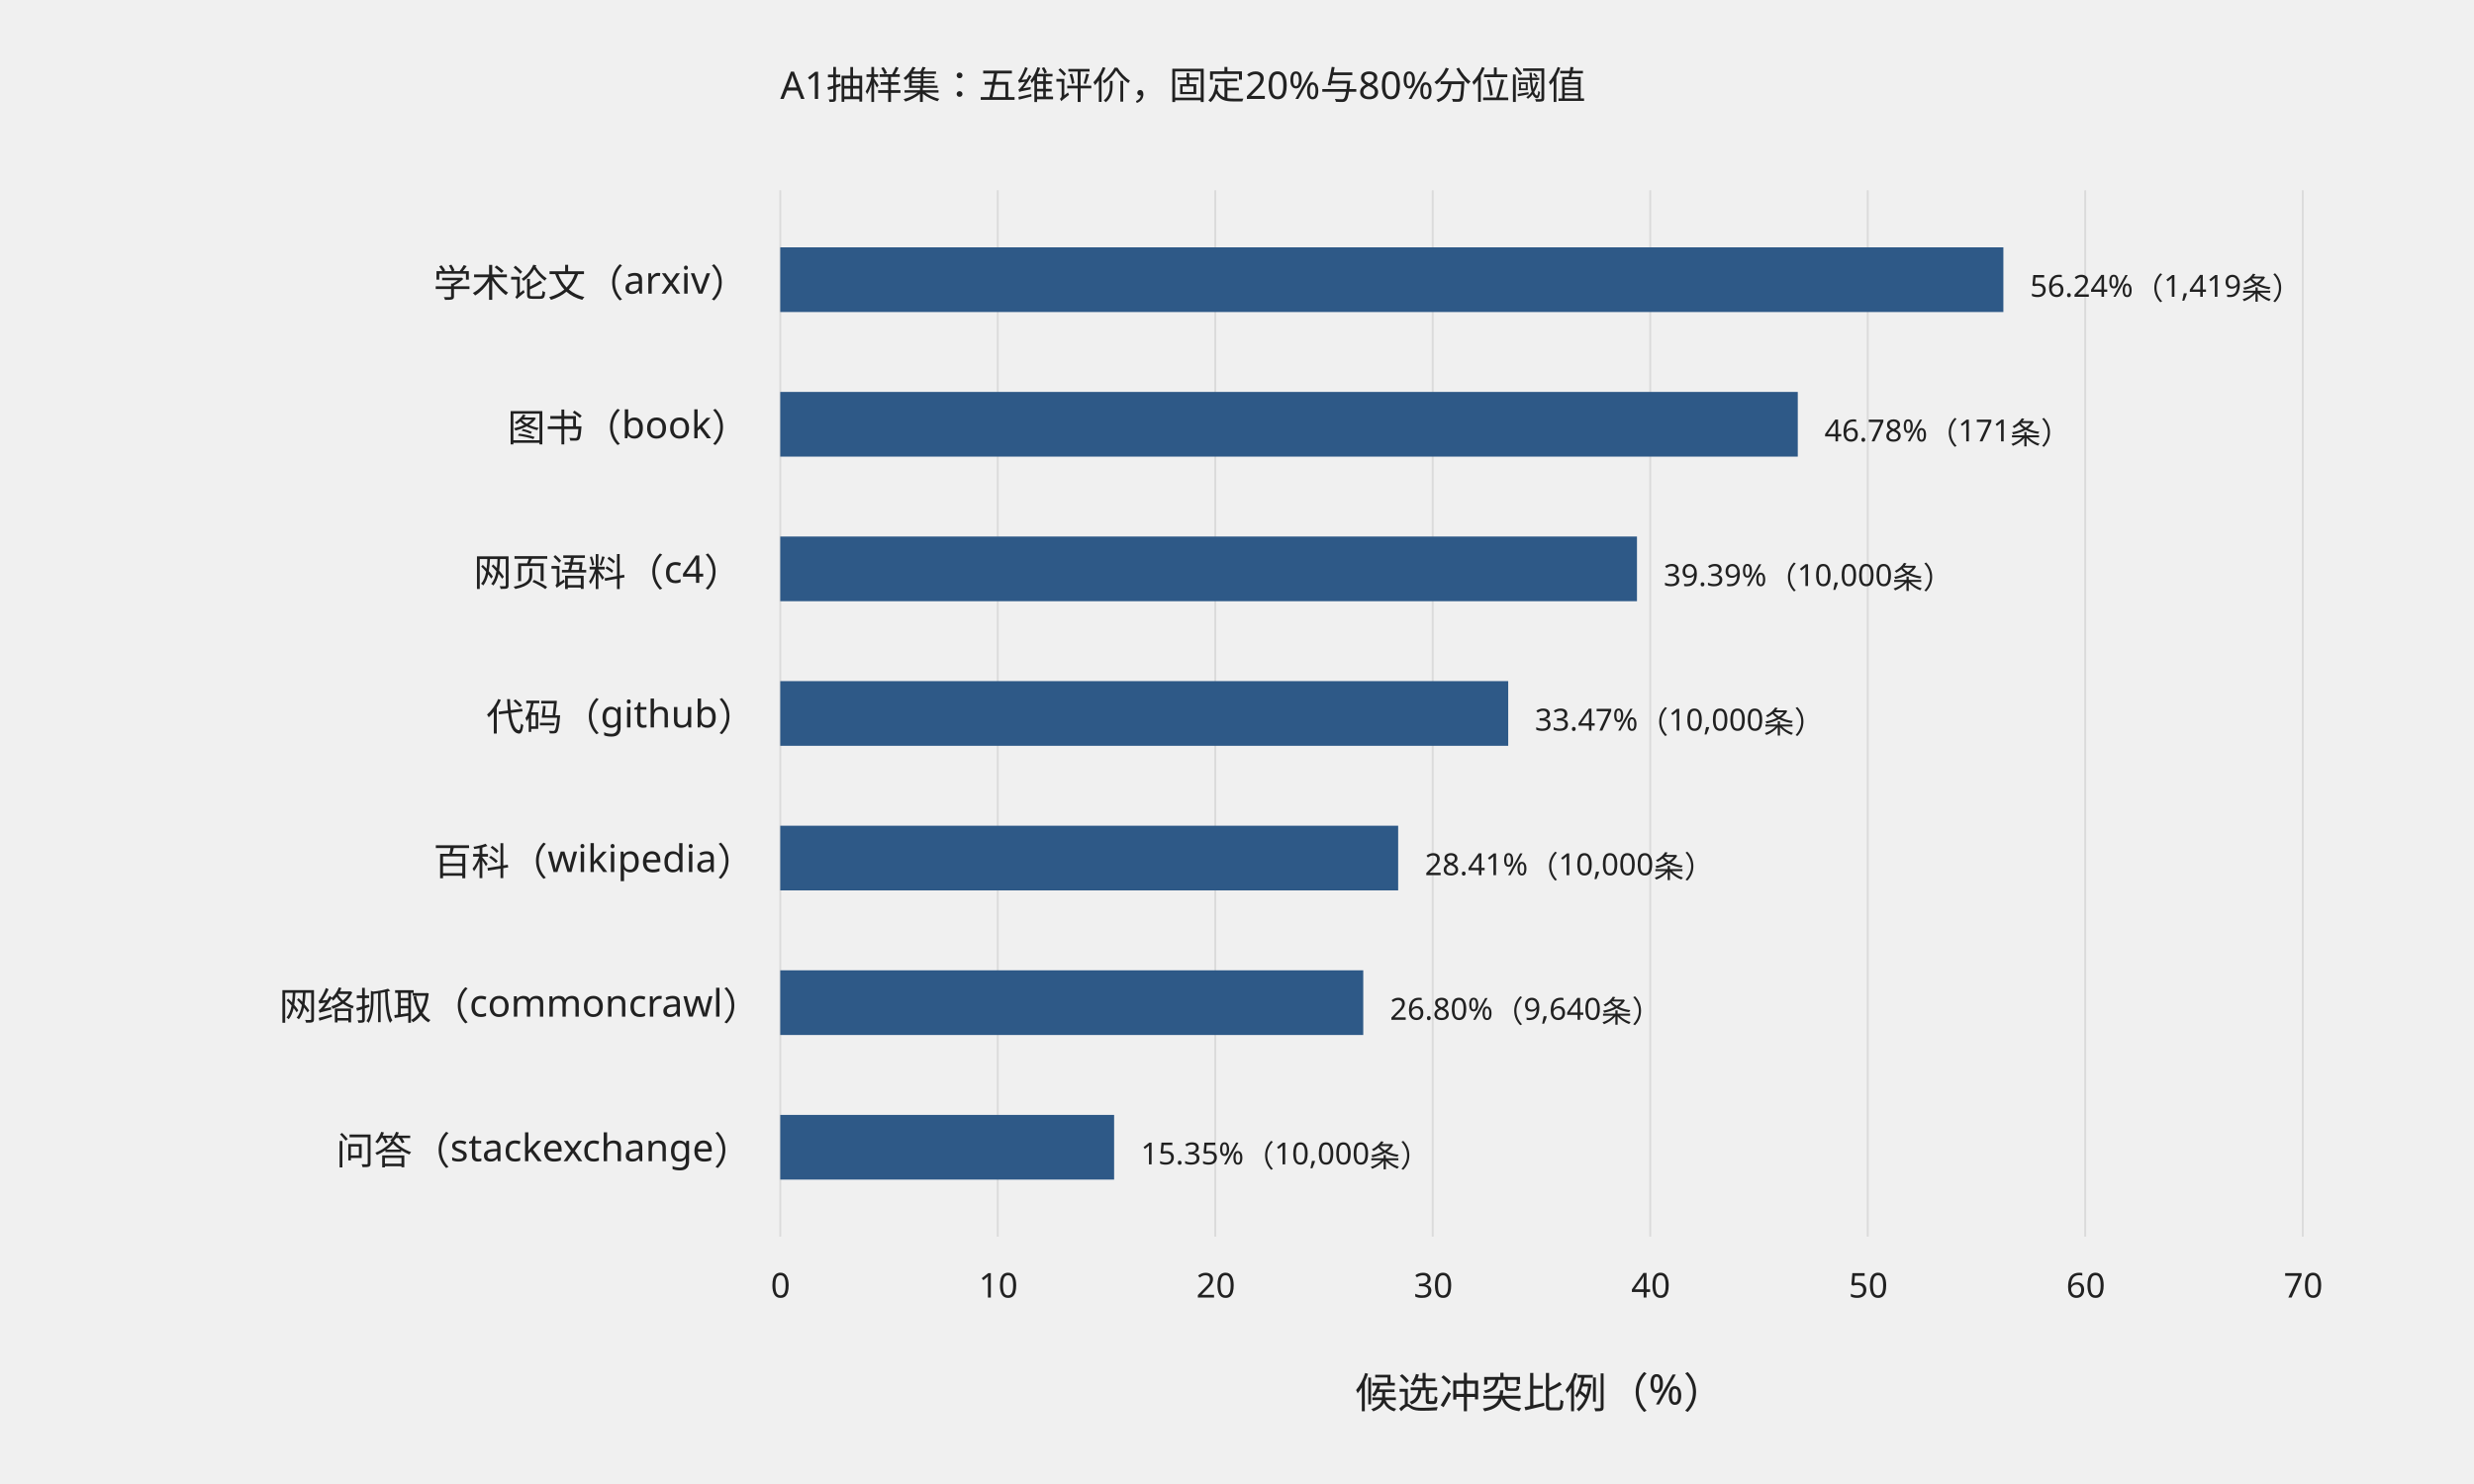
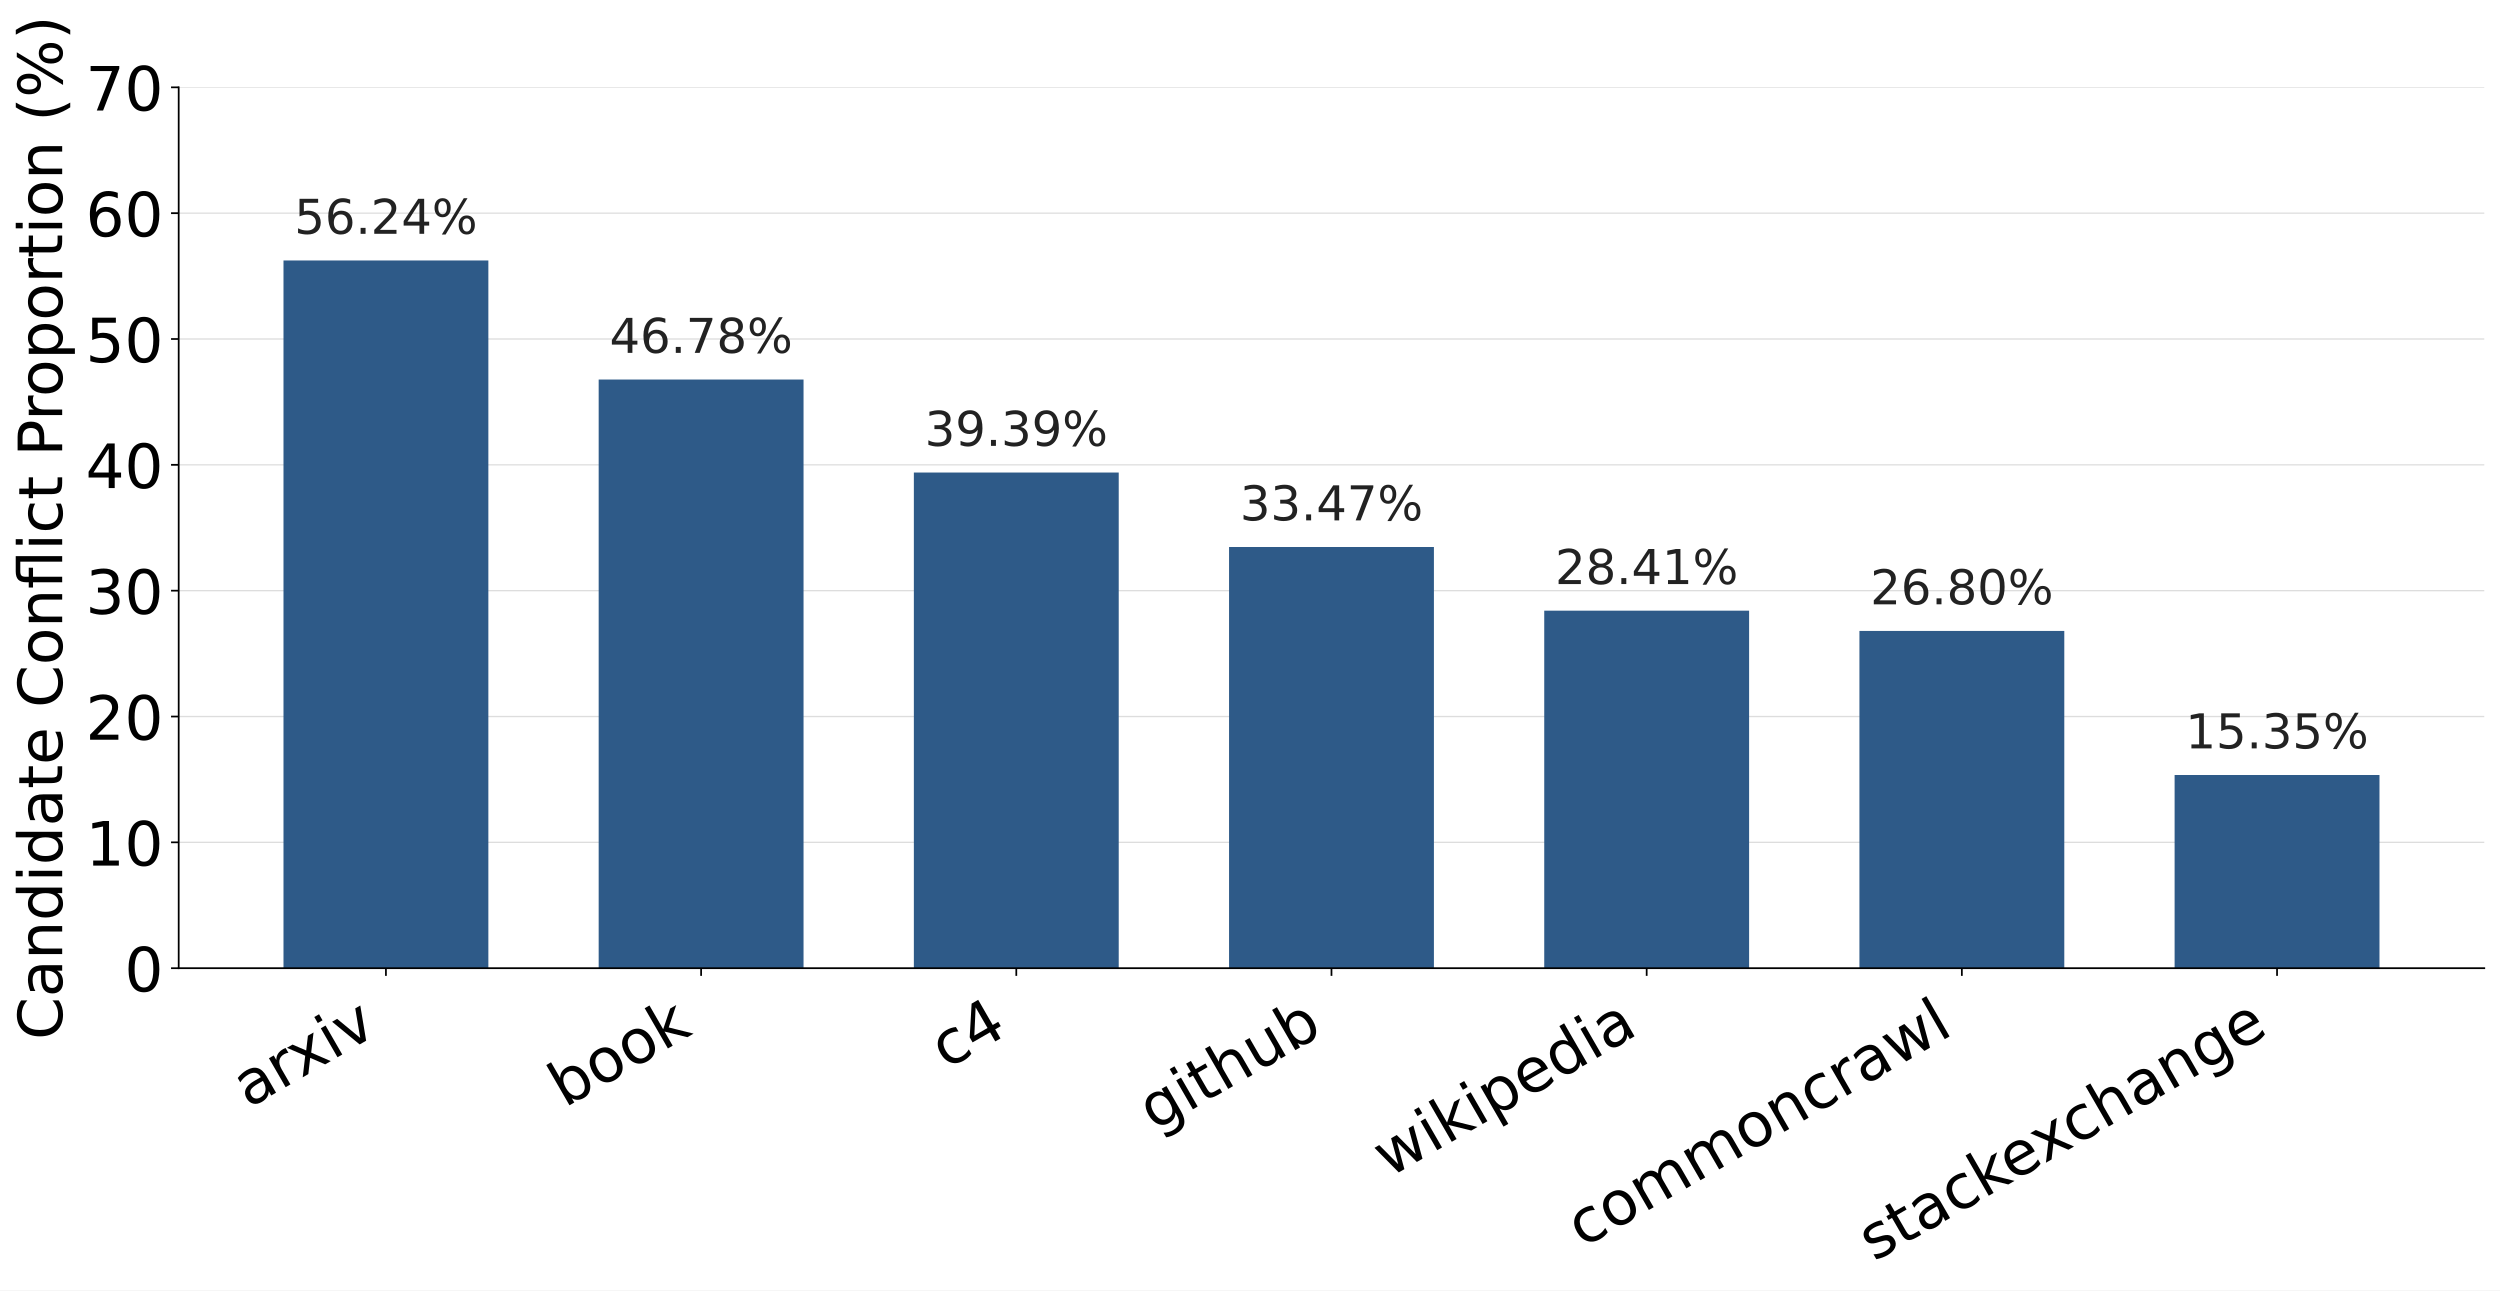
- <svg xmlns="http://www.w3.org/2000/svg" width="650" height="390" preserveAspectRatio="xMinYMin meet" viewBox="0 0 650 390" version="1.0" fill-rule="evenodd">
-   <clipPath id="clip">
-     <rect x="0" y="0" width="650" height="390" />
-   </clipPath>
-   <g id="group" transform="scale(1,-1) translate(0,-390)" style="clip-path: url(#clip)">
-     <g transform="">
-       <path d="M 205,65 L 205,340 Z" style="stroke: rgb(86%,86%,86%); stroke-linecap: butt; stroke-width: 0.5;" />
-       <text x="202.497" y="49" style="font-family: WPCChinese; font-size: 9px;fill: rgb(13%,13%,13%); stroke:none;" transform="translate(0,98) scale(1,-1)">0</text>
-       <path d="M 262.143,65 L 262.143,340 Z" style="stroke: rgb(86%,86%,86%); stroke-linecap: butt; stroke-width: 0.5;" />
-       <text x="257.137" y="49" style="font-family: WPCChinese; font-size: 9px;fill: rgb(13%,13%,13%); stroke:none;" transform="translate(0,98) scale(1,-1)">10</text>
-       <path d="M 319.286,65 L 319.286,340 Z" style="stroke: rgb(86%,86%,86%); stroke-linecap: butt; stroke-width: 0.5;" />
-       <text x="314.28" y="49" style="font-family: WPCChinese; font-size: 9px;fill: rgb(13%,13%,13%); stroke:none;" transform="translate(0,98) scale(1,-1)">20</text>
-       <path d="M 376.429,65 L 376.429,340 Z" style="stroke: rgb(86%,86%,86%); stroke-linecap: butt; stroke-width: 0.5;" />
-       <text x="371.423" y="49" style="font-family: WPCChinese; font-size: 9px;fill: rgb(13%,13%,13%); stroke:none;" transform="translate(0,98) scale(1,-1)">30</text>
-       <path d="M 433.571,65 L 433.571,340 Z" style="stroke: rgb(86%,86%,86%); stroke-linecap: butt; stroke-width: 0.5;" />
-       <text x="428.566" y="49" style="font-family: WPCChinese; font-size: 9px;fill: rgb(13%,13%,13%); stroke:none;" transform="translate(0,98) scale(1,-1)">40</text>
-       <path d="M 490.714,65 L 490.714,340 Z" style="stroke: rgb(86%,86%,86%); stroke-linecap: butt; stroke-width: 0.5;" />
-       <text x="485.709" y="49" style="font-family: WPCChinese; font-size: 9px;fill: rgb(13%,13%,13%); stroke:none;" transform="translate(0,98) scale(1,-1)">50</text>
-       <path d="M 547.857,65 L 547.857,340 Z" style="stroke: rgb(86%,86%,86%); stroke-linecap: butt; stroke-width: 0.5;" />
-       <text x="542.852" y="49" style="font-family: WPCChinese; font-size: 9px;fill: rgb(13%,13%,13%); stroke:none;" transform="translate(0,98) scale(1,-1)">60</text>
-       <path d="M 605,65 L 605,340 Z" style="stroke: rgb(86%,86%,86%); stroke-linecap: butt; stroke-width: 0.5;" />
-       <text x="599.995" y="49" style="font-family: WPCChinese; font-size: 9px;fill: rgb(13%,13%,13%); stroke:none;" transform="translate(0,98) scale(1,-1)">70</text>
-       <text x="88.291" y="84" style="font-family: WPCChinese; font-size: 10px;fill: rgb(13%,13%,13%); stroke:none;" transform="translate(0,168) scale(1,-1)">问答（stackexchange）</text>
-       <rect x="205" y="80" width="87.714" height="17" style="stroke: none; stroke-linecap: butt; stroke-width: 1; fill: rgb(18%,35%,53%); fill-rule: evenodd;" />
-       <text x="299.714" y="84" style="font-family: WPCChinese; font-size: 8px;fill: rgb(13%,13%,13%); stroke:none;" transform="translate(0,168) scale(1,-1)">15.35%（10,000条）</text>
-       <text x="73.32" y="122" style="font-family: WPCChinese; font-size: 10px;fill: rgb(13%,13%,13%); stroke:none;" transform="translate(0,244) scale(1,-1)">网络抓取（commoncrawl）</text>
-       <rect x="205" y="118" width="153.171" height="17" style="stroke: none; stroke-linecap: butt; stroke-width: 1; fill: rgb(18%,35%,53%); fill-rule: evenodd;" />
-       <text x="365.171" y="122" style="font-family: WPCChinese; font-size: 8px;fill: rgb(13%,13%,13%); stroke:none;" transform="translate(0,244) scale(1,-1)">26.80%（9,640条）</text>
-       <text x="113.867" y="160" style="font-family: WPCChinese; font-size: 10px;fill: rgb(13%,13%,13%); stroke:none;" transform="translate(0,320) scale(1,-1)">百科（wikipedia）</text>
-       <rect x="205" y="156" width="162.343" height="17" style="stroke: none; stroke-linecap: butt; stroke-width: 1; fill: rgb(18%,35%,53%); fill-rule: evenodd;" />
-       <text x="374.343" y="160" style="font-family: WPCChinese; font-size: 8px;fill: rgb(13%,13%,13%); stroke:none;" transform="translate(0,320) scale(1,-1)">28.41%（10,000条）</text>
-       <text x="127.754" y="198" style="font-family: WPCChinese; font-size: 10px;fill: rgb(13%,13%,13%); stroke:none;" transform="translate(0,396) scale(1,-1)">代码（github）</text>
-       <rect x="205" y="194" width="191.257" height="17" style="stroke: none; stroke-linecap: butt; stroke-width: 1; fill: rgb(18%,35%,53%); fill-rule: evenodd;" />
-       <text x="403.257" y="198" style="font-family: WPCChinese; font-size: 8px;fill: rgb(13%,13%,13%); stroke:none;" transform="translate(0,396) scale(1,-1)">33.47%（10,000条）</text>
-       <text x="124.438" y="236" style="font-family: WPCChinese; font-size: 10px;fill: rgb(13%,13%,13%); stroke:none;" transform="translate(0,472) scale(1,-1)">网页语料（c4）</text>
-       <rect x="205" y="232" width="225.086" height="17" style="stroke: none; stroke-linecap: butt; stroke-width: 1; fill: rgb(18%,35%,53%); fill-rule: evenodd;" />
-       <text x="437.086" y="236" style="font-family: WPCChinese; font-size: 8px;fill: rgb(13%,13%,13%); stroke:none;" transform="translate(0,472) scale(1,-1)">39.39%（10,000条）</text>
-       <text x="133.315" y="274" style="font-family: WPCChinese; font-size: 10px;fill: rgb(13%,13%,13%); stroke:none;" transform="translate(0,548) scale(1,-1)">图书（book）</text>
-       <rect x="205" y="270" width="267.335" height="17" style="stroke: none; stroke-linecap: butt; stroke-width: 1; fill: rgb(18%,35%,53%); fill-rule: evenodd;" />
-       <text x="479.335" y="274" style="font-family: WPCChinese; font-size: 8px;fill: rgb(13%,13%,13%); stroke:none;" transform="translate(0,548) scale(1,-1)">46.78%（171条）</text>
-       <text x="113.887" y="312" style="font-family: WPCChinese; font-size: 10px;fill: rgb(13%,13%,13%); stroke:none;" transform="translate(0,624) scale(1,-1)">学术论文（arxiv）</text>
-       <rect x="205" y="308" width="321.353" height="17" style="stroke: none; stroke-linecap: butt; stroke-width: 1; fill: rgb(18%,35%,53%); fill-rule: evenodd;" />
-       <text x="533.353" y="312" style="font-family: WPCChinese; font-size: 8px;fill: rgb(13%,13%,13%); stroke:none;" transform="translate(0,624) scale(1,-1)">56.24%（1,419条）</text>
-       <text x="205" y="364" style="font-family: WPCChinese; font-size: 10px;fill: rgb(13%,13%,13%); stroke:none;" transform="translate(0,728) scale(1,-1)">A1抽样集：五维评价，固定20%与80%分位阈值</text>
-       <text x="356.11" y="20" style="font-family: WPCChinese; font-size: 11px;fill: rgb(13%,13%,13%); stroke:none;" transform="translate(0,40) scale(1,-1)">候选冲突比例（%）</text>
+ <svg xmlns="http://www.w3.org/2000/svg" xmlns:xlink="http://www.w3.org/1999/xlink" width="1144.912pt" height="590.95pt" viewBox="0 0 1144.912 590.95" version="1.1">
+   <defs>
+     <style type="text/css">*{stroke-linejoin: round; stroke-linecap: butt}</style>
+   </defs>
+   <g id="figure_1">
+     <g id="patch_1">
+       <path d="M 0 590.95  L 1144.912 590.95  L 1144.912 0  L 0 0  z " style="fill: #ffffff" />
+     </g>
+     <g id="axes_1">
+       <g id="patch_2">
+         <path d="M 81.832 443.398  L 1137.712 443.398  L 1137.712 39.989  L 81.832 39.989  z " style="fill: #ffffff" />
+       </g>
+       <g id="matplotlib.axis_1">
+         <g id="xtick_1">
+           <g id="line2d_1">
+             <defs>
+               <path id="m3bde608490" d="M 0 0  L 0 3.5  " style="stroke: #000000; stroke-width: 0.8" />
+             </defs>
+             <g>
+               <use xlink:href="#m3bde608490" x="176.739" y="443.398" style="stroke: #000000; stroke-width: 0.8" />
+             </g>
+           </g>
+           <g id="text_1">
+             <g transform="translate(113.7577 507.7431) rotate(-30) scale(0.28 -0.28)">
+               <defs>
+                 <path id="DejaVuSans-44" d="M 2194 1759  Q 1497 1759 1228 1600  Q 959 1441 959 1056  Q 959 750 1161 570  Q 1363 391 1709 391  Q 2188 391 2477 730  Q 2766 1069 2766 1631  L 2766 1759  L 2194 1759  z M 3341 1997  L 3341 0  L 2766 0  L 2766 531  Q 2569 213 2275 61  Q 1981 -91 1556 -91  Q 1019 -91 701 211  Q 384 513 384 1019  Q 384 1609 779 1909  Q 1175 2209 1959 2209  L 2766 2209  L 2766 2266  Q 2766 2663 2505 2880  Q 2244 3097 1772 3097  Q 1472 3097 1187 3025  Q 903 2953 641 2809  L 641 3341  Q 956 3463 1253 3523  Q 1550 3584 1831 3584  Q 2591 3584 2966 3190  Q 3341 2797 3341 1997  z " transform="scale(0.015625)" />
+                 <path id="DejaVuSans-55" d="M 2631 2963  Q 2534 3019 2420 3045  Q 2306 3072 2169 3072  Q 1681 3072 1420 2755  Q 1159 2438 1159 1844  L 1159 0  L 581 0  L 581 3500  L 1159 3500  L 1159 2956  Q 1341 3275 1631 3429  Q 1922 3584 2338 3584  Q 2397 3584 2469 3576  Q 2541 3569 2628 3553  L 2631 2963  z " transform="scale(0.015625)" />
+                 <path id="DejaVuSans-5b" d="M 3513 3500  L 2247 1797  L 3578 0  L 2900 0  L 1881 1375  L 863 0  L 184 0  L 1544 1831  L 300 3500  L 978 3500  L 1906 2253  L 2834 3500  L 3513 3500  z " transform="scale(0.015625)" />
+                 <path id="DejaVuSans-4c" d="M 603 3500  L 1178 3500  L 1178 0  L 603 0  L 603 3500  z M 603 4863  L 1178 4863  L 1178 4134  L 603 4134  L 603 4863  z " transform="scale(0.015625)" />
+                 <path id="DejaVuSans-59" d="M 191 3500  L 800 3500  L 1894 563  L 2988 3500  L 3597 3500  L 2284 0  L 1503 0  L 191 3500  z " transform="scale(0.015625)" />
+               </defs>
+               <use xlink:href="#DejaVuSans-44" />
+               <use xlink:href="#DejaVuSans-55" transform="translate(61.28125 0)" />
+               <use xlink:href="#DejaVuSans-5b" transform="translate(99.70312 0)" />
+               <use xlink:href="#DejaVuSans-4c" transform="translate(158.8906 0)" />
+               <use xlink:href="#DejaVuSans-59" transform="translate(186.6719 0)" />
+             </g>
+           </g>
+         </g>
+         <g id="xtick_2">
+           <g id="line2d_2">
+             <g>
+               <use xlink:href="#m3bde608490" x="321.083" y="443.398" style="stroke: #000000; stroke-width: 0.8" />
+             </g>
+           </g>
+           <g id="text_2">
+             <g transform="translate(258.6099 507.45) rotate(-30) scale(0.28 -0.28)">
+               <defs>
+                 <path id="DejaVuSans-45" d="M 3116 1747  Q 3116 2381 2855 2742  Q 2594 3103 2138 3103  Q 1681 3103 1420 2742  Q 1159 2381 1159 1747  Q 1159 1113 1420 752  Q 1681 391 2138 391  Q 2594 391 2855 752  Q 3116 1113 3116 1747  z M 1159 2969  Q 1341 3281 1617 3432  Q 1894 3584 2278 3584  Q 2916 3584 3314 3078  Q 3713 2572 3713 1747  Q 3713 922 3314 415  Q 2916 -91 2278 -91  Q 1894 -91 1617 61  Q 1341 213 1159 525  L 1159 0  L 581 0  L 581 4863  L 1159 4863  L 1159 2969  z " transform="scale(0.015625)" />
+                 <path id="DejaVuSans-52" d="M 1959 3097  Q 1497 3097 1228 2736  Q 959 2375 959 1747  Q 959 1119 1226 758  Q 1494 397 1959 397  Q 2419 397 2687 759  Q 2956 1122 2956 1747  Q 2956 2369 2687 2733  Q 2419 3097 1959 3097  z M 1959 3584  Q 2709 3584 3137 3096  Q 3566 2609 3566 1747  Q 3566 888 3137 398  Q 2709 -91 1959 -91  Q 1206 -91 779 398  Q 353 888 353 1747  Q 353 2609 779 3096  Q 1206 3584 1959 3584  z " transform="scale(0.015625)" />
+                 <path id="DejaVuSans-4e" d="M 581 4863  L 1159 4863  L 1159 1991  L 2875 3500  L 3609 3500  L 1753 1863  L 3688 0  L 2938 0  L 1159 1709  L 1159 0  L 581 0  L 581 4863  z " transform="scale(0.015625)" />
+               </defs>
+               <use xlink:href="#DejaVuSans-45" />
+               <use xlink:href="#DejaVuSans-52" transform="translate(63.48438 0)" />
+               <use xlink:href="#DejaVuSans-52" transform="translate(124.6719 0)" />
+               <use xlink:href="#DejaVuSans-4e" transform="translate(185.8594 0)" />
+             </g>
+           </g>
+         </g>
+         <g id="xtick_3">
+           <g id="line2d_3">
+             <g>
+               <use xlink:href="#m3bde608490" x="465.428" y="443.398" style="stroke: #000000; stroke-width: 0.8" />
+             </g>
+           </g>
+           <g id="text_3">
+             <g transform="translate(433.3032 489.9262) rotate(-30) scale(0.28 -0.28)">
+               <defs>
+                 <path id="DejaVuSans-46" d="M 3122 3366  L 3122 2828  Q 2878 2963 2633 3030  Q 2388 3097 2138 3097  Q 1578 3097 1268 2742  Q 959 2388 959 1747  Q 959 1106 1268 751  Q 1578 397 2138 397  Q 2388 397 2633 464  Q 2878 531 3122 666  L 3122 134  Q 2881 22 2623 -34  Q 2366 -91 2075 -91  Q 1284 -91 818 406  Q 353 903 353 1747  Q 353 2603 823 3093  Q 1294 3584 2113 3584  Q 2378 3584 2631 3529  Q 2884 3475 3122 3366  z " transform="scale(0.015625)" />
+                 <path id="DejaVuSans-17" d="M 2419 4116  L 825 1625  L 2419 1625  L 2419 4116  z M 2253 4666  L 3047 4666  L 3047 1625  L 3713 1625  L 3713 1100  L 3047 1100  L 3047 0  L 2419 0  L 2419 1100  L 313 1100  L 313 1709  L 2253 4666  z " transform="scale(0.015625)" />
+               </defs>
+               <use xlink:href="#DejaVuSans-46" />
+               <use xlink:href="#DejaVuSans-17" transform="translate(54.98438 0)" />
+             </g>
+           </g>
+         </g>
+         <g id="xtick_4">
+           <g id="line2d_4">
+             <g>
+               <use xlink:href="#m3bde608490" x="609.772" y="443.398" style="stroke: #000000; stroke-width: 0.8" />
+             </g>
+           </g>
+           <g id="text_4">
+             <g transform="translate(528.6425 518.2213) rotate(-30) scale(0.28 -0.28)">
+               <defs>
+                 <path id="DejaVuSans-4a" d="M 2906 1791  Q 2906 2416 2648 2759  Q 2391 3103 1925 3103  Q 1463 3103 1205 2759  Q 947 2416 947 1791  Q 947 1169 1205 825  Q 1463 481 1925 481  Q 2391 481 2648 825  Q 2906 1169 2906 1791  z M 3481 434  Q 3481 -459 3084 -895  Q 2688 -1331 1869 -1331  Q 1566 -1331 1297 -1286  Q 1028 -1241 775 -1147  L 775 -588  Q 1028 -725 1275 -790  Q 1522 -856 1778 -856  Q 2344 -856 2625 -561  Q 2906 -266 2906 331  L 2906 616  Q 2728 306 2450 153  Q 2172 0 1784 0  Q 1141 0 747 490  Q 353 981 353 1791  Q 353 2603 747 3093  Q 1141 3584 1784 3584  Q 2172 3584 2450 3431  Q 2728 3278 2906 2969  L 2906 3500  L 3481 3500  L 3481 434  z " transform="scale(0.015625)" />
+                 <path id="DejaVuSans-57" d="M 1172 4494  L 1172 3500  L 2356 3500  L 2356 3053  L 1172 3053  L 1172 1153  Q 1172 725 1289 603  Q 1406 481 1766 481  L 2356 481  L 2356 0  L 1766 0  Q 1100 0 847 248  Q 594 497 594 1153  L 594 3053  L 172 3053  L 172 3500  L 594 3500  L 594 4494  L 1172 4494  z " transform="scale(0.015625)" />
+                 <path id="DejaVuSans-4b" d="M 3513 2113  L 3513 0  L 2938 0  L 2938 2094  Q 2938 2591 2744 2837  Q 2550 3084 2163 3084  Q 1697 3084 1428 2787  Q 1159 2491 1159 1978  L 1159 0  L 581 0  L 581 4863  L 1159 4863  L 1159 2956  Q 1366 3272 1645 3428  Q 1925 3584 2291 3584  Q 2894 3584 3203 3211  Q 3513 2838 3513 2113  z " transform="scale(0.015625)" />
+                 <path id="DejaVuSans-58" d="M 544 1381  L 544 3500  L 1119 3500  L 1119 1403  Q 1119 906 1312 657  Q 1506 409 1894 409  Q 2359 409 2629 706  Q 2900 1003 2900 1516  L 2900 3500  L 3475 3500  L 3475 0  L 2900 0  L 2900 538  Q 2691 219 2414 64  Q 2138 -91 1772 -91  Q 1169 -91 856 284  Q 544 659 544 1381  z M 1991 3584  L 1991 3584  z " transform="scale(0.015625)" />
+               </defs>
+               <use xlink:href="#DejaVuSans-4a" />
+               <use xlink:href="#DejaVuSans-4c" transform="translate(63.48438 0)" />
+               <use xlink:href="#DejaVuSans-57" transform="translate(91.26562 0)" />
+               <use xlink:href="#DejaVuSans-4b" transform="translate(130.4688 0)" />
+               <use xlink:href="#DejaVuSans-58" transform="translate(193.8438 0)" />
+               <use xlink:href="#DejaVuSans-45" transform="translate(257.2188 0)" />
+             </g>
+           </g>
+         </g>
+         <g id="xtick_5">
+           <g id="line2d_5">
+             <g>
+               <use xlink:href="#m3bde608490" x="754.117" y="443.398" style="stroke: #000000; stroke-width: 0.8" />
+             </g>
+           </g>
+           <g id="text_5">
+             <g transform="translate(636.1025 539.5166) rotate(-30) scale(0.28 -0.28)">
+               <defs>
+                 <path id="DejaVuSans-5a" d="M 269 3500  L 844 3500  L 1563 769  L 2278 3500  L 2956 3500  L 3675 769  L 4391 3500  L 4966 3500  L 4050 0  L 3372 0  L 2619 2869  L 1863 0  L 1184 0  L 269 3500  z " transform="scale(0.015625)" />
+                 <path id="DejaVuSans-53" d="M 1159 525  L 1159 -1331  L 581 -1331  L 581 3500  L 1159 3500  L 1159 2969  Q 1341 3281 1617 3432  Q 1894 3584 2278 3584  Q 2916 3584 3314 3078  Q 3713 2572 3713 1747  Q 3713 922 3314 415  Q 2916 -91 2278 -91  Q 1894 -91 1617 61  Q 1341 213 1159 525  z M 3116 1747  Q 3116 2381 2855 2742  Q 2594 3103 2138 3103  Q 1681 3103 1420 2742  Q 1159 2381 1159 1747  Q 1159 1113 1420 752  Q 1681 391 2138 391  Q 2594 391 2855 752  Q 3116 1113 3116 1747  z " transform="scale(0.015625)" />
+                 <path id="DejaVuSans-48" d="M 3597 1894  L 3597 1613  L 953 1613  Q 991 1019 1311 708  Q 1631 397 2203 397  Q 2534 397 2845 478  Q 3156 559 3463 722  L 3463 178  Q 3153 47 2828 -22  Q 2503 -91 2169 -91  Q 1331 -91 842 396  Q 353 884 353 1716  Q 353 2575 817 3079  Q 1281 3584 2069 3584  Q 2775 3584 3186 3129  Q 3597 2675 3597 1894  z M 3022 2063  Q 3016 2534 2758 2815  Q 2500 3097 2075 3097  Q 1594 3097 1305 2825  Q 1016 2553 972 2059  L 3022 2063  z " transform="scale(0.015625)" />
+                 <path id="DejaVuSans-47" d="M 2906 2969  L 2906 4863  L 3481 4863  L 3481 0  L 2906 0  L 2906 525  Q 2725 213 2448 61  Q 2172 -91 1784 -91  Q 1150 -91 751 415  Q 353 922 353 1747  Q 353 2572 751 3078  Q 1150 3584 1784 3584  Q 2172 3584 2448 3432  Q 2725 3281 2906 2969  z M 947 1747  Q 947 1113 1208 752  Q 1469 391 1925 391  Q 2381 391 2643 752  Q 2906 1113 2906 1747  Q 2906 2381 2643 2742  Q 2381 3103 1925 3103  Q 1469 3103 1208 2742  Q 947 2381 947 1747  z " transform="scale(0.015625)" />
+               </defs>
+               <use xlink:href="#DejaVuSans-5a" />
+               <use xlink:href="#DejaVuSans-4c" transform="translate(81.78125 0)" />
+               <use xlink:href="#DejaVuSans-4e" transform="translate(109.5625 0)" />
+               <use xlink:href="#DejaVuSans-4c" transform="translate(167.4688 0)" />
+               <use xlink:href="#DejaVuSans-53" transform="translate(195.25 0)" />
+               <use xlink:href="#DejaVuSans-48" transform="translate(258.7344 0)" />
+               <use xlink:href="#DejaVuSans-47" transform="translate(320.2656 0)" />
+               <use xlink:href="#DejaVuSans-4c" transform="translate(383.75 0)" />
+               <use xlink:href="#DejaVuSans-44" transform="translate(411.5312 0)" />
+             </g>
+           </g>
+         </g>
+         <g id="xtick_6">
+           <g id="line2d_6">
+             <g>
+               <use xlink:href="#m3bde608490" x="898.461" y="443.398" style="stroke: #000000; stroke-width: 0.8" />
+             </g>
+           </g>
+           <g id="text_6">
+             <g transform="translate(724.7545 571.6706) rotate(-30) scale(0.28 -0.28)">
+               <defs>
+                 <path id="DejaVuSans-50" d="M 3328 2828  Q 3544 3216 3844 3400  Q 4144 3584 4550 3584  Q 5097 3584 5394 3201  Q 5691 2819 5691 2113  L 5691 0  L 5113 0  L 5113 2094  Q 5113 2597 4934 2840  Q 4756 3084 4391 3084  Q 3944 3084 3684 2787  Q 3425 2491 3425 1978  L 3425 0  L 2847 0  L 2847 2094  Q 2847 2600 2669 2842  Q 2491 3084 2119 3084  Q 1678 3084 1418 2786  Q 1159 2488 1159 1978  L 1159 0  L 581 0  L 581 3500  L 1159 3500  L 1159 2956  Q 1356 3278 1631 3431  Q 1906 3584 2284 3584  Q 2666 3584 2933 3390  Q 3200 3197 3328 2828  z " transform="scale(0.015625)" />
+                 <path id="DejaVuSans-51" d="M 3513 2113  L 3513 0  L 2938 0  L 2938 2094  Q 2938 2591 2744 2837  Q 2550 3084 2163 3084  Q 1697 3084 1428 2787  Q 1159 2491 1159 1978  L 1159 0  L 581 0  L 581 3500  L 1159 3500  L 1159 2956  Q 1366 3272 1645 3428  Q 1925 3584 2291 3584  Q 2894 3584 3203 3211  Q 3513 2838 3513 2113  z " transform="scale(0.015625)" />
+                 <path id="DejaVuSans-4f" d="M 603 4863  L 1178 4863  L 1178 0  L 603 0  L 603 4863  z " transform="scale(0.015625)" />
+               </defs>
+               <use xlink:href="#DejaVuSans-46" />
+               <use xlink:href="#DejaVuSans-52" transform="translate(54.98438 0)" />
+               <use xlink:href="#DejaVuSans-50" transform="translate(116.1719 0)" />
+               <use xlink:href="#DejaVuSans-50" transform="translate(213.5781 0)" />
+               <use xlink:href="#DejaVuSans-52" transform="translate(310.9844 0)" />
+               <use xlink:href="#DejaVuSans-51" transform="translate(372.1719 0)" />
+               <use xlink:href="#DejaVuSans-46" transform="translate(435.5469 0)" />
+               <use xlink:href="#DejaVuSans-55" transform="translate(490.5312 0)" />
+               <use xlink:href="#DejaVuSans-44" transform="translate(531.6406 0)" />
+               <use xlink:href="#DejaVuSans-5a" transform="translate(592.9219 0)" />
+               <use xlink:href="#DejaVuSans-4f" transform="translate(674.7031 0)" />
+             </g>
+           </g>
+         </g>
+         <g id="xtick_7">
+           <g id="line2d_7">
+             <g>
+               <use xlink:href="#m3bde608490" x="1042.806" y="443.398" style="stroke: #000000; stroke-width: 0.8" />
+             </g>
+           </g>
+           <g id="text_7">
+             <g transform="translate(858.2666 577.9247) rotate(-30) scale(0.28 -0.28)">
+               <defs>
+                 <path id="DejaVuSans-56" d="M 2834 3397  L 2834 2853  Q 2591 2978 2328 3040  Q 2066 3103 1784 3103  Q 1356 3103 1142 2972  Q 928 2841 928 2578  Q 928 2378 1081 2264  Q 1234 2150 1697 2047  L 1894 2003  Q 2506 1872 2764 1633  Q 3022 1394 3022 966  Q 3022 478 2636 193  Q 2250 -91 1575 -91  Q 1294 -91 989 -36  Q 684 19 347 128  L 347 722  Q 666 556 975 473  Q 1284 391 1588 391  Q 1994 391 2212 530  Q 2431 669 2431 922  Q 2431 1156 2273 1281  Q 2116 1406 1581 1522  L 1381 1569  Q 847 1681 609 1914  Q 372 2147 372 2553  Q 372 3047 722 3315  Q 1072 3584 1716 3584  Q 2034 3584 2315 3537  Q 2597 3491 2834 3397  z " transform="scale(0.015625)" />
+               </defs>
+               <use xlink:href="#DejaVuSans-56" />
+               <use xlink:href="#DejaVuSans-57" transform="translate(52.09375 0)" />
+               <use xlink:href="#DejaVuSans-44" transform="translate(91.29688 0)" />
+               <use xlink:href="#DejaVuSans-46" transform="translate(152.5781 0)" />
+               <use xlink:href="#DejaVuSans-4e" transform="translate(207.5625 0)" />
+               <use xlink:href="#DejaVuSans-48" transform="translate(261.9062 0)" />
+               <use xlink:href="#DejaVuSans-5b" transform="translate(321.6875 0)" />
+               <use xlink:href="#DejaVuSans-46" transform="translate(379.125 0)" />
+               <use xlink:href="#DejaVuSans-4b" transform="translate(434.1094 0)" />
+               <use xlink:href="#DejaVuSans-44" transform="translate(497.4844 0)" />
+               <use xlink:href="#DejaVuSans-51" transform="translate(558.7656 0)" />
+               <use xlink:href="#DejaVuSans-4a" transform="translate(622.1406 0)" />
+               <use xlink:href="#DejaVuSans-48" transform="translate(685.625 0)" />
+             </g>
+           </g>
+         </g>
+       </g>
+       <g id="matplotlib.axis_2">
+         <g id="ytick_1">
+           <g id="line2d_8">
+             <path d="M 81.832 443.398  L 1137.712 443.398  " clip-path="url(#p6a3bdca1f9)" style="fill: none; stroke: #dddddd; stroke-width: 0.6; stroke-linecap: square" />
+           </g>
+           <g id="line2d_9">
+             <defs>
+               <path id="m8cb9bcbf2d" d="M 0 0  L -3.5 0  " style="stroke: #000000; stroke-width: 0.8" />
+             </defs>
+             <g>
+               <use xlink:href="#m8cb9bcbf2d" x="81.832" y="443.398" style="stroke: #000000; stroke-width: 0.8" />
+             </g>
+           </g>
+           <g id="text_8">
+             <g transform="translate(57.01719 454.0343) scale(0.28 -0.28)">
+               <defs>
+                 <path id="DejaVuSans-13" d="M 2034 4250  Q 1547 4250 1301 3770  Q 1056 3291 1056 2328  Q 1056 1369 1301 889  Q 1547 409 2034 409  Q 2525 409 2770 889  Q 3016 1369 3016 2328  Q 3016 3291 2770 3770  Q 2525 4250 2034 4250  z M 2034 4750  Q 2819 4750 3233 4129  Q 3647 3509 3647 2328  Q 3647 1150 3233 529  Q 2819 -91 2034 -91  Q 1250 -91 836 529  Q 422 1150 422 2328  Q 422 3509 836 4129  Q 1250 4750 2034 4750  z " transform="scale(0.015625)" />
+               </defs>
+               <use xlink:href="#DejaVuSans-13" />
+             </g>
+           </g>
+         </g>
+         <g id="ytick_2">
+           <g id="line2d_10">
+             <path d="M 81.832 385.768  L 1137.712 385.768  " clip-path="url(#p6a3bdca1f9)" style="fill: none; stroke: #dddddd; stroke-width: 0.6; stroke-linecap: square" />
+           </g>
+           <g id="line2d_11">
+             <g>
+               <use xlink:href="#m8cb9bcbf2d" x="81.832" y="385.768" style="stroke: #000000; stroke-width: 0.8" />
+             </g>
+           </g>
+           <g id="text_9">
+             <g transform="translate(39.20219 396.4046) scale(0.28 -0.28)">
+               <defs>
+                 <path id="DejaVuSans-14" d="M 794 531  L 1825 531  L 1825 4091  L 703 3866  L 703 4441  L 1819 4666  L 2450 4666  L 2450 531  L 3481 531  L 3481 0  L 794 0  L 794 531  z " transform="scale(0.015625)" />
+               </defs>
+               <use xlink:href="#DejaVuSans-14" />
+               <use xlink:href="#DejaVuSans-13" transform="translate(63.625 0)" />
+             </g>
+           </g>
+         </g>
+         <g id="ytick_3">
+           <g id="line2d_12">
+             <path d="M 81.832 328.138  L 1137.712 328.138  " clip-path="url(#p6a3bdca1f9)" style="fill: none; stroke: #dddddd; stroke-width: 0.6; stroke-linecap: square" />
+           </g>
+           <g id="line2d_13">
+             <g>
+               <use xlink:href="#m8cb9bcbf2d" x="81.832" y="328.138" style="stroke: #000000; stroke-width: 0.8" />
+             </g>
+           </g>
+           <g id="text_10">
+             <g transform="translate(39.20219 338.7748) scale(0.28 -0.28)">
+               <defs>
+                 <path id="DejaVuSans-15" d="M 1228 531  L 3431 531  L 3431 0  L 469 0  L 469 531  Q 828 903 1448 1529  Q 2069 2156 2228 2338  Q 2531 2678 2651 2914  Q 2772 3150 2772 3378  Q 2772 3750 2511 3984  Q 2250 4219 1831 4219  Q 1534 4219 1204 4116  Q 875 4013 500 3803  L 500 4441  Q 881 4594 1212 4672  Q 1544 4750 1819 4750  Q 2544 4750 2975 4387  Q 3406 4025 3406 3419  Q 3406 3131 3298 2873  Q 3191 2616 2906 2266  Q 2828 2175 2409 1742  Q 1991 1309 1228 531  z " transform="scale(0.015625)" />
+               </defs>
+               <use xlink:href="#DejaVuSans-15" />
+               <use xlink:href="#DejaVuSans-13" transform="translate(63.625 0)" />
+             </g>
+           </g>
+         </g>
+         <g id="ytick_4">
+           <g id="line2d_14">
+             <path d="M 81.832 270.508  L 1137.712 270.508  " clip-path="url(#p6a3bdca1f9)" style="fill: none; stroke: #dddddd; stroke-width: 0.6; stroke-linecap: square" />
+           </g>
+           <g id="line2d_15">
+             <g>
+               <use xlink:href="#m8cb9bcbf2d" x="81.832" y="270.508" style="stroke: #000000; stroke-width: 0.8" />
+             </g>
+           </g>
+           <g id="text_11">
+             <g transform="translate(39.20219 281.145) scale(0.28 -0.28)">
+               <defs>
+                 <path id="DejaVuSans-16" d="M 2597 2516  Q 3050 2419 3304 2112  Q 3559 1806 3559 1356  Q 3559 666 3084 287  Q 2609 -91 1734 -91  Q 1441 -91 1130 -33  Q 819 25 488 141  L 488 750  Q 750 597 1062 519  Q 1375 441 1716 441  Q 2309 441 2620 675  Q 2931 909 2931 1356  Q 2931 1769 2642 2001  Q 2353 2234 1838 2234  L 1294 2234  L 1294 2753  L 1863 2753  Q 2328 2753 2575 2939  Q 2822 3125 2822 3475  Q 2822 3834 2567 4026  Q 2313 4219 1838 4219  Q 1578 4219 1281 4162  Q 984 4106 628 3988  L 628 4550  Q 988 4650 1302 4700  Q 1616 4750 1894 4750  Q 2613 4750 3031 4423  Q 3450 4097 3450 3541  Q 3450 3153 3228 2886  Q 3006 2619 2597 2516  z " transform="scale(0.015625)" />
+               </defs>
+               <use xlink:href="#DejaVuSans-16" />
+               <use xlink:href="#DejaVuSans-13" transform="translate(63.625 0)" />
+             </g>
+           </g>
+         </g>
+         <g id="ytick_5">
+           <g id="line2d_16">
+             <path d="M 81.832 212.879  L 1137.712 212.879  " clip-path="url(#p6a3bdca1f9)" style="fill: none; stroke: #dddddd; stroke-width: 0.6; stroke-linecap: square" />
+           </g>
+           <g id="line2d_17">
+             <g>
+               <use xlink:href="#m8cb9bcbf2d" x="81.832" y="212.879" style="stroke: #000000; stroke-width: 0.8" />
+             </g>
+           </g>
+           <g id="text_12">
+             <g transform="translate(39.20219 223.5153) scale(0.28 -0.28)">
+               <use xlink:href="#DejaVuSans-17" />
+               <use xlink:href="#DejaVuSans-13" transform="translate(63.625 0)" />
+             </g>
+           </g>
+         </g>
+         <g id="ytick_6">
+           <g id="line2d_18">
+             <path d="M 81.832 155.249  L 1137.712 155.249  " clip-path="url(#p6a3bdca1f9)" style="fill: none; stroke: #dddddd; stroke-width: 0.6; stroke-linecap: square" />
+           </g>
+           <g id="line2d_19">
+             <g>
+               <use xlink:href="#m8cb9bcbf2d" x="81.832" y="155.249" style="stroke: #000000; stroke-width: 0.8" />
+             </g>
+           </g>
+           <g id="text_13">
+             <g transform="translate(39.20219 165.8855) scale(0.28 -0.28)">
+               <defs>
+                 <path id="DejaVuSans-18" d="M 691 4666  L 3169 4666  L 3169 4134  L 1269 4134  L 1269 2991  Q 1406 3038 1543 3061  Q 1681 3084 1819 3084  Q 2600 3084 3056 2656  Q 3513 2228 3513 1497  Q 3513 744 3044 326  Q 2575 -91 1722 -91  Q 1428 -91 1123 -41  Q 819 9 494 109  L 494 744  Q 775 591 1075 516  Q 1375 441 1709 441  Q 2250 441 2565 725  Q 2881 1009 2881 1497  Q 2881 1984 2565 2268  Q 2250 2553 1709 2553  Q 1456 2553 1204 2497  Q 953 2441 691 2322  L 691 4666  z " transform="scale(0.015625)" />
+               </defs>
+               <use xlink:href="#DejaVuSans-18" />
+               <use xlink:href="#DejaVuSans-13" transform="translate(63.625 0)" />
+             </g>
+           </g>
+         </g>
+         <g id="ytick_7">
+           <g id="line2d_20">
+             <path d="M 81.832 97.619  L 1137.712 97.619  " clip-path="url(#p6a3bdca1f9)" style="fill: none; stroke: #dddddd; stroke-width: 0.6; stroke-linecap: square" />
+           </g>
+           <g id="line2d_21">
+             <g>
+               <use xlink:href="#m8cb9bcbf2d" x="81.832" y="97.619" style="stroke: #000000; stroke-width: 0.8" />
+             </g>
+           </g>
+           <g id="text_14">
+             <g transform="translate(39.20219 108.2558) scale(0.28 -0.28)">
+               <defs>
+                 <path id="DejaVuSans-19" d="M 2113 2584  Q 1688 2584 1439 2293  Q 1191 2003 1191 1497  Q 1191 994 1439 701  Q 1688 409 2113 409  Q 2538 409 2786 701  Q 3034 994 3034 1497  Q 3034 2003 2786 2293  Q 2538 2584 2113 2584  z M 3366 4563  L 3366 3988  Q 3128 4100 2886 4159  Q 2644 4219 2406 4219  Q 1781 4219 1451 3797  Q 1122 3375 1075 2522  Q 1259 2794 1537 2939  Q 1816 3084 2150 3084  Q 2853 3084 3261 2657  Q 3669 2231 3669 1497  Q 3669 778 3244 343  Q 2819 -91 2113 -91  Q 1303 -91 875 529  Q 447 1150 447 2328  Q 447 3434 972 4092  Q 1497 4750 2381 4750  Q 2619 4750 2861 4703  Q 3103 4656 3366 4563  z " transform="scale(0.015625)" />
+               </defs>
+               <use xlink:href="#DejaVuSans-19" />
+               <use xlink:href="#DejaVuSans-13" transform="translate(63.625 0)" />
+             </g>
+           </g>
+         </g>
+         <g id="ytick_8">
+           <g id="line2d_22">
+             <path d="M 81.832 39.989  L 1137.712 39.989  " clip-path="url(#p6a3bdca1f9)" style="fill: none; stroke: #dddddd; stroke-width: 0.6; stroke-linecap: square" />
+           </g>
+           <g id="line2d_23">
+             <g>
+               <use xlink:href="#m8cb9bcbf2d" x="81.832" y="39.989" style="stroke: #000000; stroke-width: 0.8" />
+             </g>
+           </g>
+           <g id="text_15">
+             <g transform="translate(39.20219 50.626) scale(0.28 -0.28)">
+               <defs>
+                 <path id="DejaVuSans-1a" d="M 525 4666  L 3525 4666  L 3525 4397  L 1831 0  L 1172 0  L 2766 4134  L 525 4134  L 525 4666  z " transform="scale(0.015625)" />
+               </defs>
+               <use xlink:href="#DejaVuSans-1a" />
+               <use xlink:href="#DejaVuSans-13" transform="translate(63.625 0)" />
+             </g>
+           </g>
+         </g>
+         <g id="text_16">
+           <g transform="translate(28.47563 476.1869) rotate(-90) scale(0.28 -0.28)">
+             <defs>
+               <path id="DejaVuSans-26" d="M 4122 4306  L 4122 3641  Q 3803 3938 3442 4084  Q 3081 4231 2675 4231  Q 1875 4231 1450 3742  Q 1025 3253 1025 2328  Q 1025 1406 1450 917  Q 1875 428 2675 428  Q 3081 428 3442 575  Q 3803 722 4122 1019  L 4122 359  Q 3791 134 3420 21  Q 3050 -91 2638 -91  Q 1578 -91 968 557  Q 359 1206 359 2328  Q 359 3453 968 4101  Q 1578 4750 2638 4750  Q 3056 4750 3426 4639  Q 3797 4528 4122 4306  z " transform="scale(0.015625)" />
+               <path id="DejaVuSans-3" transform="scale(0.015625)" />
+               <path id="DejaVuSans-13b0" d="M 1831 4863  L 3431 4863  L 3431 0  L 2853 0  L 2853 4384  L 1825 4384  Q 1516 4384 1395 4259  Q 1275 4134 1275 3809  L 1275 3500  L 2222 3500  L 2222 3053  L 1275 3053  L 1275 0  L 697 0  L 697 3053  L 147 3053  L 147 3500  L 697 3500  L 697 3744  Q 697 4328 969 4595  Q 1241 4863 1831 4863  z " transform="scale(0.015625)" />
+               <path id="DejaVuSans-33" d="M 1259 4147  L 1259 2394  L 2053 2394  Q 2494 2394 2734 2622  Q 2975 2850 2975 3272  Q 2975 3691 2734 3919  Q 2494 4147 2053 4147  L 1259 4147  z M 628 4666  L 2053 4666  Q 2838 4666 3239 4311  Q 3641 3956 3641 3272  Q 3641 2581 3239 2228  Q 2838 1875 2053 1875  L 1259 1875  L 1259 0  L 628 0  L 628 4666  z " transform="scale(0.015625)" />
+               <path id="DejaVuSans-b" d="M 1984 4856  Q 1566 4138 1362 3434  Q 1159 2731 1159 2009  Q 1159 1288 1364 580  Q 1569 -128 1984 -844  L 1484 -844  Q 1016 -109 783 600  Q 550 1309 550 2009  Q 550 2706 781 3412  Q 1013 4119 1484 4856  L 1984 4856  z " transform="scale(0.015625)" />
+               <path id="DejaVuSans-8" d="M 4653 2053  Q 4381 2053 4226 1822  Q 4072 1591 4072 1178  Q 4072 772 4226 539  Q 4381 306 4653 306  Q 4919 306 5073 539  Q 5228 772 5228 1178  Q 5228 1588 5073 1820  Q 4919 2053 4653 2053  z M 4653 2450  Q 5147 2450 5437 2106  Q 5728 1763 5728 1178  Q 5728 594 5436 251  Q 5144 -91 4653 -91  Q 4153 -91 3862 251  Q 3572 594 3572 1178  Q 3572 1766 3864 2108  Q 4156 2450 4653 2450  z M 1428 4353  Q 1159 4353 1004 4120  Q 850 3888 850 3481  Q 850 3069 1003 2837  Q 1156 2606 1428 2606  Q 1700 2606 1854 2837  Q 2009 3069 2009 3481  Q 2009 3884 1853 4118  Q 1697 4353 1428 4353  z M 4250 4750  L 4750 4750  L 1831 -91  L 1331 -91  L 4250 4750  z M 1428 4750  Q 1922 4750 2215 4408  Q 2509 4066 2509 3481  Q 2509 2891 2217 2550  Q 1925 2209 1428 2209  Q 931 2209 642 2551  Q 353 2894 353 3481  Q 353 4063 643 4406  Q 934 4750 1428 4750  z " transform="scale(0.015625)" />
+               <path id="DejaVuSans-c" d="M 513 4856  L 1013 4856  Q 1481 4119 1714 3412  Q 1947 2706 1947 2009  Q 1947 1309 1714 600  Q 1481 -109 1013 -844  L 513 -844  Q 928 -128 1133 580  Q 1338 1288 1338 2009  Q 1338 2731 1133 3434  Q 928 4138 513 4856  z " transform="scale(0.015625)" />
+             </defs>
+             <use xlink:href="#DejaVuSans-26" />
+             <use xlink:href="#DejaVuSans-44" transform="translate(69.82812 0)" />
+             <use xlink:href="#DejaVuSans-51" transform="translate(131.1094 0)" />
+             <use xlink:href="#DejaVuSans-47" transform="translate(194.4844 0)" />
+             <use xlink:href="#DejaVuSans-4c" transform="translate(257.9688 0)" />
+             <use xlink:href="#DejaVuSans-47" transform="translate(285.75 0)" />
+             <use xlink:href="#DejaVuSans-44" transform="translate(349.2344 0)" />
+             <use xlink:href="#DejaVuSans-57" transform="translate(410.5156 0)" />
+             <use xlink:href="#DejaVuSans-48" transform="translate(449.7188 0)" />
+             <use xlink:href="#DejaVuSans-3" transform="translate(511.25 0)" />
+             <use xlink:href="#DejaVuSans-26" transform="translate(543.0312 0)" />
+             <use xlink:href="#DejaVuSans-52" transform="translate(612.8594 0)" />
+             <use xlink:href="#DejaVuSans-51" transform="translate(674.0469 0)" />
+             <use xlink:href="#DejaVuSans-13b0" transform="translate(737.4219 0)" />
+             <use xlink:href="#DejaVuSans-4c" transform="translate(800.4062 0)" />
+             <use xlink:href="#DejaVuSans-46" transform="translate(828.1875 0)" />
+             <use xlink:href="#DejaVuSans-57" transform="translate(883.1719 0)" />
+             <use xlink:href="#DejaVuSans-3" transform="translate(922.375 0)" />
+             <use xlink:href="#DejaVuSans-33" transform="translate(954.1562 0)" />
+             <use xlink:href="#DejaVuSans-55" transform="translate(1012.703 0)" />
+             <use xlink:href="#DejaVuSans-52" transform="translate(1051.609 0)" />
+             <use xlink:href="#DejaVuSans-53" transform="translate(1112.797 0)" />
+             <use xlink:href="#DejaVuSans-52" transform="translate(1176.281 0)" />
+             <use xlink:href="#DejaVuSans-55" transform="translate(1237.469 0)" />
+             <use xlink:href="#DejaVuSans-57" transform="translate(1278.578 0)" />
+             <use xlink:href="#DejaVuSans-4c" transform="translate(1317.781 0)" />
+             <use xlink:href="#DejaVuSans-52" transform="translate(1345.562 0)" />
+             <use xlink:href="#DejaVuSans-51" transform="translate(1406.75 0)" />
+             <use xlink:href="#DejaVuSans-3" transform="translate(1470.125 0)" />
+             <use xlink:href="#DejaVuSans-b" transform="translate(1501.906 0)" />
+             <use xlink:href="#DejaVuSans-8" transform="translate(1540.922 0)" />
+             <use xlink:href="#DejaVuSans-c" transform="translate(1635.938 0)" />
+           </g>
+         </g>
+       </g>
+       <g id="patch_3">
+         <path d="M 129.827 443.398  L 223.651 443.398  L 223.651 119.288  L 129.827 119.288  z " clip-path="url(#p6a3bdca1f9)" style="fill: #2e5a88" />
+       </g>
+       <g id="patch_4">
+         <path d="M 274.171 443.398  L 367.995 443.398  L 367.995 173.806  L 274.171 173.806  z " clip-path="url(#p6a3bdca1f9)" style="fill: #2e5a88" />
+       </g>
+       <g id="patch_5">
+         <path d="M 418.516 443.398  L 512.34 443.398  L 512.34 216.394  L 418.516 216.394  z " clip-path="url(#p6a3bdca1f9)" style="fill: #2e5a88" />
+       </g>
+       <g id="patch_6">
+         <path d="M 562.86 443.398  L 656.684 443.398  L 656.684 250.511  L 562.86 250.511  z " clip-path="url(#p6a3bdca1f9)" style="fill: #2e5a88" />
+       </g>
+       <g id="patch_7">
+         <path d="M 707.205 443.398  L 801.029 443.398  L 801.029 279.671  L 707.205 279.671  z " clip-path="url(#p6a3bdca1f9)" style="fill: #2e5a88" />
+       </g>
+       <g id="patch_8">
+         <path d="M 851.549 443.398  L 945.373 443.398  L 945.373 288.95  L 851.549 288.95  z " clip-path="url(#p6a3bdca1f9)" style="fill: #2e5a88" />
+       </g>
+       <g id="patch_9">
+         <path d="M 995.894 443.398  L 1089.718 443.398  L 1089.718 354.936  L 995.894 354.936  z " clip-path="url(#p6a3bdca1f9)" style="fill: #2e5a88" />
+       </g>
+       <g id="patch_10">
+         <path d="M 81.832 443.398  L 81.832 39.989  " style="fill: none; stroke: #000000; stroke-width: 0.8; stroke-linejoin: miter; stroke-linecap: square" />
+       </g>
+       <g id="patch_11">
+         <path d="M 81.832 443.398  L 1137.712 443.398  " style="fill: none; stroke: #000000; stroke-width: 0.8; stroke-linejoin: miter; stroke-linecap: square" />
+       </g>
+       <g id="text_17">
+         <g style="fill: #222222" transform="translate(134.796 107.0871) scale(0.22 -0.22)">
+           <defs>
+             <path id="DejaVuSans-11" d="M 684 794  L 1344 794  L 1344 0  L 684 0  L 684 794  z " transform="scale(0.015625)" />
+           </defs>
+           <use xlink:href="#DejaVuSans-18" />
+           <use xlink:href="#DejaVuSans-19" transform="translate(63.625 0)" />
+           <use xlink:href="#DejaVuSans-11" transform="translate(127.25 0)" />
+           <use xlink:href="#DejaVuSans-15" transform="translate(159.0312 0)" />
+           <use xlink:href="#DejaVuSans-17" transform="translate(222.6562 0)" />
+           <use xlink:href="#DejaVuSans-8" transform="translate(286.2812 0)" />
+         </g>
+       </g>
+       <g id="text_18">
+         <g style="fill: #222222" transform="translate(279.1405 161.6049) scale(0.22 -0.22)">
+           <defs>
+             <path id="DejaVuSans-1b" d="M 2034 2216  Q 1584 2216 1326 1975  Q 1069 1734 1069 1313  Q 1069 891 1326 650  Q 1584 409 2034 409  Q 2484 409 2743 651  Q 3003 894 3003 1313  Q 3003 1734 2745 1975  Q 2488 2216 2034 2216  z M 1403 2484  Q 997 2584 770 2862  Q 544 3141 544 3541  Q 544 4100 942 4425  Q 1341 4750 2034 4750  Q 2731 4750 3128 4425  Q 3525 4100 3525 3541  Q 3525 3141 3298 2862  Q 3072 2584 2669 2484  Q 3125 2378 3379 2068  Q 3634 1759 3634 1313  Q 3634 634 3220 271  Q 2806 -91 2034 -91  Q 1263 -91 848 271  Q 434 634 434 1313  Q 434 1759 690 2068  Q 947 2378 1403 2484  z M 1172 3481  Q 1172 3119 1398 2916  Q 1625 2713 2034 2713  Q 2441 2713 2670 2916  Q 2900 3119 2900 3481  Q 2900 3844 2670 4047  Q 2441 4250 2034 4250  Q 1625 4250 1398 4047  Q 1172 3844 1172 3481  z " transform="scale(0.015625)" />
+           </defs>
+           <use xlink:href="#DejaVuSans-17" />
+           <use xlink:href="#DejaVuSans-19" transform="translate(63.625 0)" />
+           <use xlink:href="#DejaVuSans-11" transform="translate(127.25 0)" />
+           <use xlink:href="#DejaVuSans-1a" transform="translate(159.0312 0)" />
+           <use xlink:href="#DejaVuSans-1b" transform="translate(222.6562 0)" />
+           <use xlink:href="#DejaVuSans-8" transform="translate(286.2812 0)" />
+         </g>
+       </g>
+       <g id="text_19">
+         <g style="fill: #222222" transform="translate(423.485 204.1932) scale(0.22 -0.22)">
+           <defs>
+             <path id="DejaVuSans-1c" d="M 703 97  L 703 672  Q 941 559 1184 500  Q 1428 441 1663 441  Q 2288 441 2617 861  Q 2947 1281 2994 2138  Q 2813 1869 2534 1725  Q 2256 1581 1919 1581  Q 1219 1581 811 2004  Q 403 2428 403 3163  Q 403 3881 828 4315  Q 1253 4750 1959 4750  Q 2769 4750 3195 4129  Q 3622 3509 3622 2328  Q 3622 1225 3098 567  Q 2575 -91 1691 -91  Q 1453 -91 1209 -44  Q 966 3 703 97  z M 1959 2075  Q 2384 2075 2632 2365  Q 2881 2656 2881 3163  Q 2881 3666 2632 3958  Q 2384 4250 1959 4250  Q 1534 4250 1286 3958  Q 1038 3666 1038 3163  Q 1038 2656 1286 2365  Q 1534 2075 1959 2075  z " transform="scale(0.015625)" />
+           </defs>
+           <use xlink:href="#DejaVuSans-16" />
+           <use xlink:href="#DejaVuSans-1c" transform="translate(63.625 0)" />
+           <use xlink:href="#DejaVuSans-11" transform="translate(127.25 0)" />
+           <use xlink:href="#DejaVuSans-16" transform="translate(159.0312 0)" />
+           <use xlink:href="#DejaVuSans-1c" transform="translate(222.6562 0)" />
+           <use xlink:href="#DejaVuSans-8" transform="translate(286.2812 0)" />
+         </g>
+       </g>
+       <g id="text_20">
+         <g style="fill: #222222" transform="translate(567.8295 238.3101) scale(0.22 -0.22)">
+           <use xlink:href="#DejaVuSans-16" />
+           <use xlink:href="#DejaVuSans-16" transform="translate(63.625 0)" />
+           <use xlink:href="#DejaVuSans-11" transform="translate(127.25 0)" />
+           <use xlink:href="#DejaVuSans-17" transform="translate(159.0312 0)" />
+           <use xlink:href="#DejaVuSans-1a" transform="translate(222.6562 0)" />
+           <use xlink:href="#DejaVuSans-8" transform="translate(286.2812 0)" />
+         </g>
+       </g>
+       <g id="text_21">
+         <g style="fill: #222222" transform="translate(712.174 267.4707) scale(0.22 -0.22)">
+           <use xlink:href="#DejaVuSans-15" />
+           <use xlink:href="#DejaVuSans-1b" transform="translate(63.625 0)" />
+           <use xlink:href="#DejaVuSans-11" transform="translate(127.25 0)" />
+           <use xlink:href="#DejaVuSans-17" transform="translate(159.0312 0)" />
+           <use xlink:href="#DejaVuSans-14" transform="translate(222.6562 0)" />
+           <use xlink:href="#DejaVuSans-8" transform="translate(286.2812 0)" />
+         </g>
+       </g>
+       <g id="text_22">
+         <g style="fill: #222222" transform="translate(856.5185 276.7491) scale(0.22 -0.22)">
+           <use xlink:href="#DejaVuSans-15" />
+           <use xlink:href="#DejaVuSans-19" transform="translate(63.625 0)" />
+           <use xlink:href="#DejaVuSans-11" transform="translate(127.25 0)" />
+           <use xlink:href="#DejaVuSans-1b" transform="translate(159.0312 0)" />
+           <use xlink:href="#DejaVuSans-13" transform="translate(222.6562 0)" />
+           <use xlink:href="#DejaVuSans-8" transform="translate(286.2812 0)" />
+         </g>
+       </g>
+       <g id="text_23">
+         <g style="fill: #222222" transform="translate(1000.863 342.7352) scale(0.22 -0.22)">
+           <use xlink:href="#DejaVuSans-14" />
+           <use xlink:href="#DejaVuSans-18" transform="translate(63.625 0)" />
+           <use xlink:href="#DejaVuSans-11" transform="translate(127.25 0)" />
+           <use xlink:href="#DejaVuSans-16" transform="translate(159.0312 0)" />
+           <use xlink:href="#DejaVuSans-18" transform="translate(222.6562 0)" />
+           <use xlink:href="#DejaVuSans-8" transform="translate(286.2812 0)" />
+         </g>
+       </g>
    </g>
  </g>
+   <defs>
+     <clipPath id="p6a3bdca1f9">
+       <rect x="81.832" y="39.989" width="1055.88" height="403.408" />
+     </clipPath>
+   </defs>
</svg>
